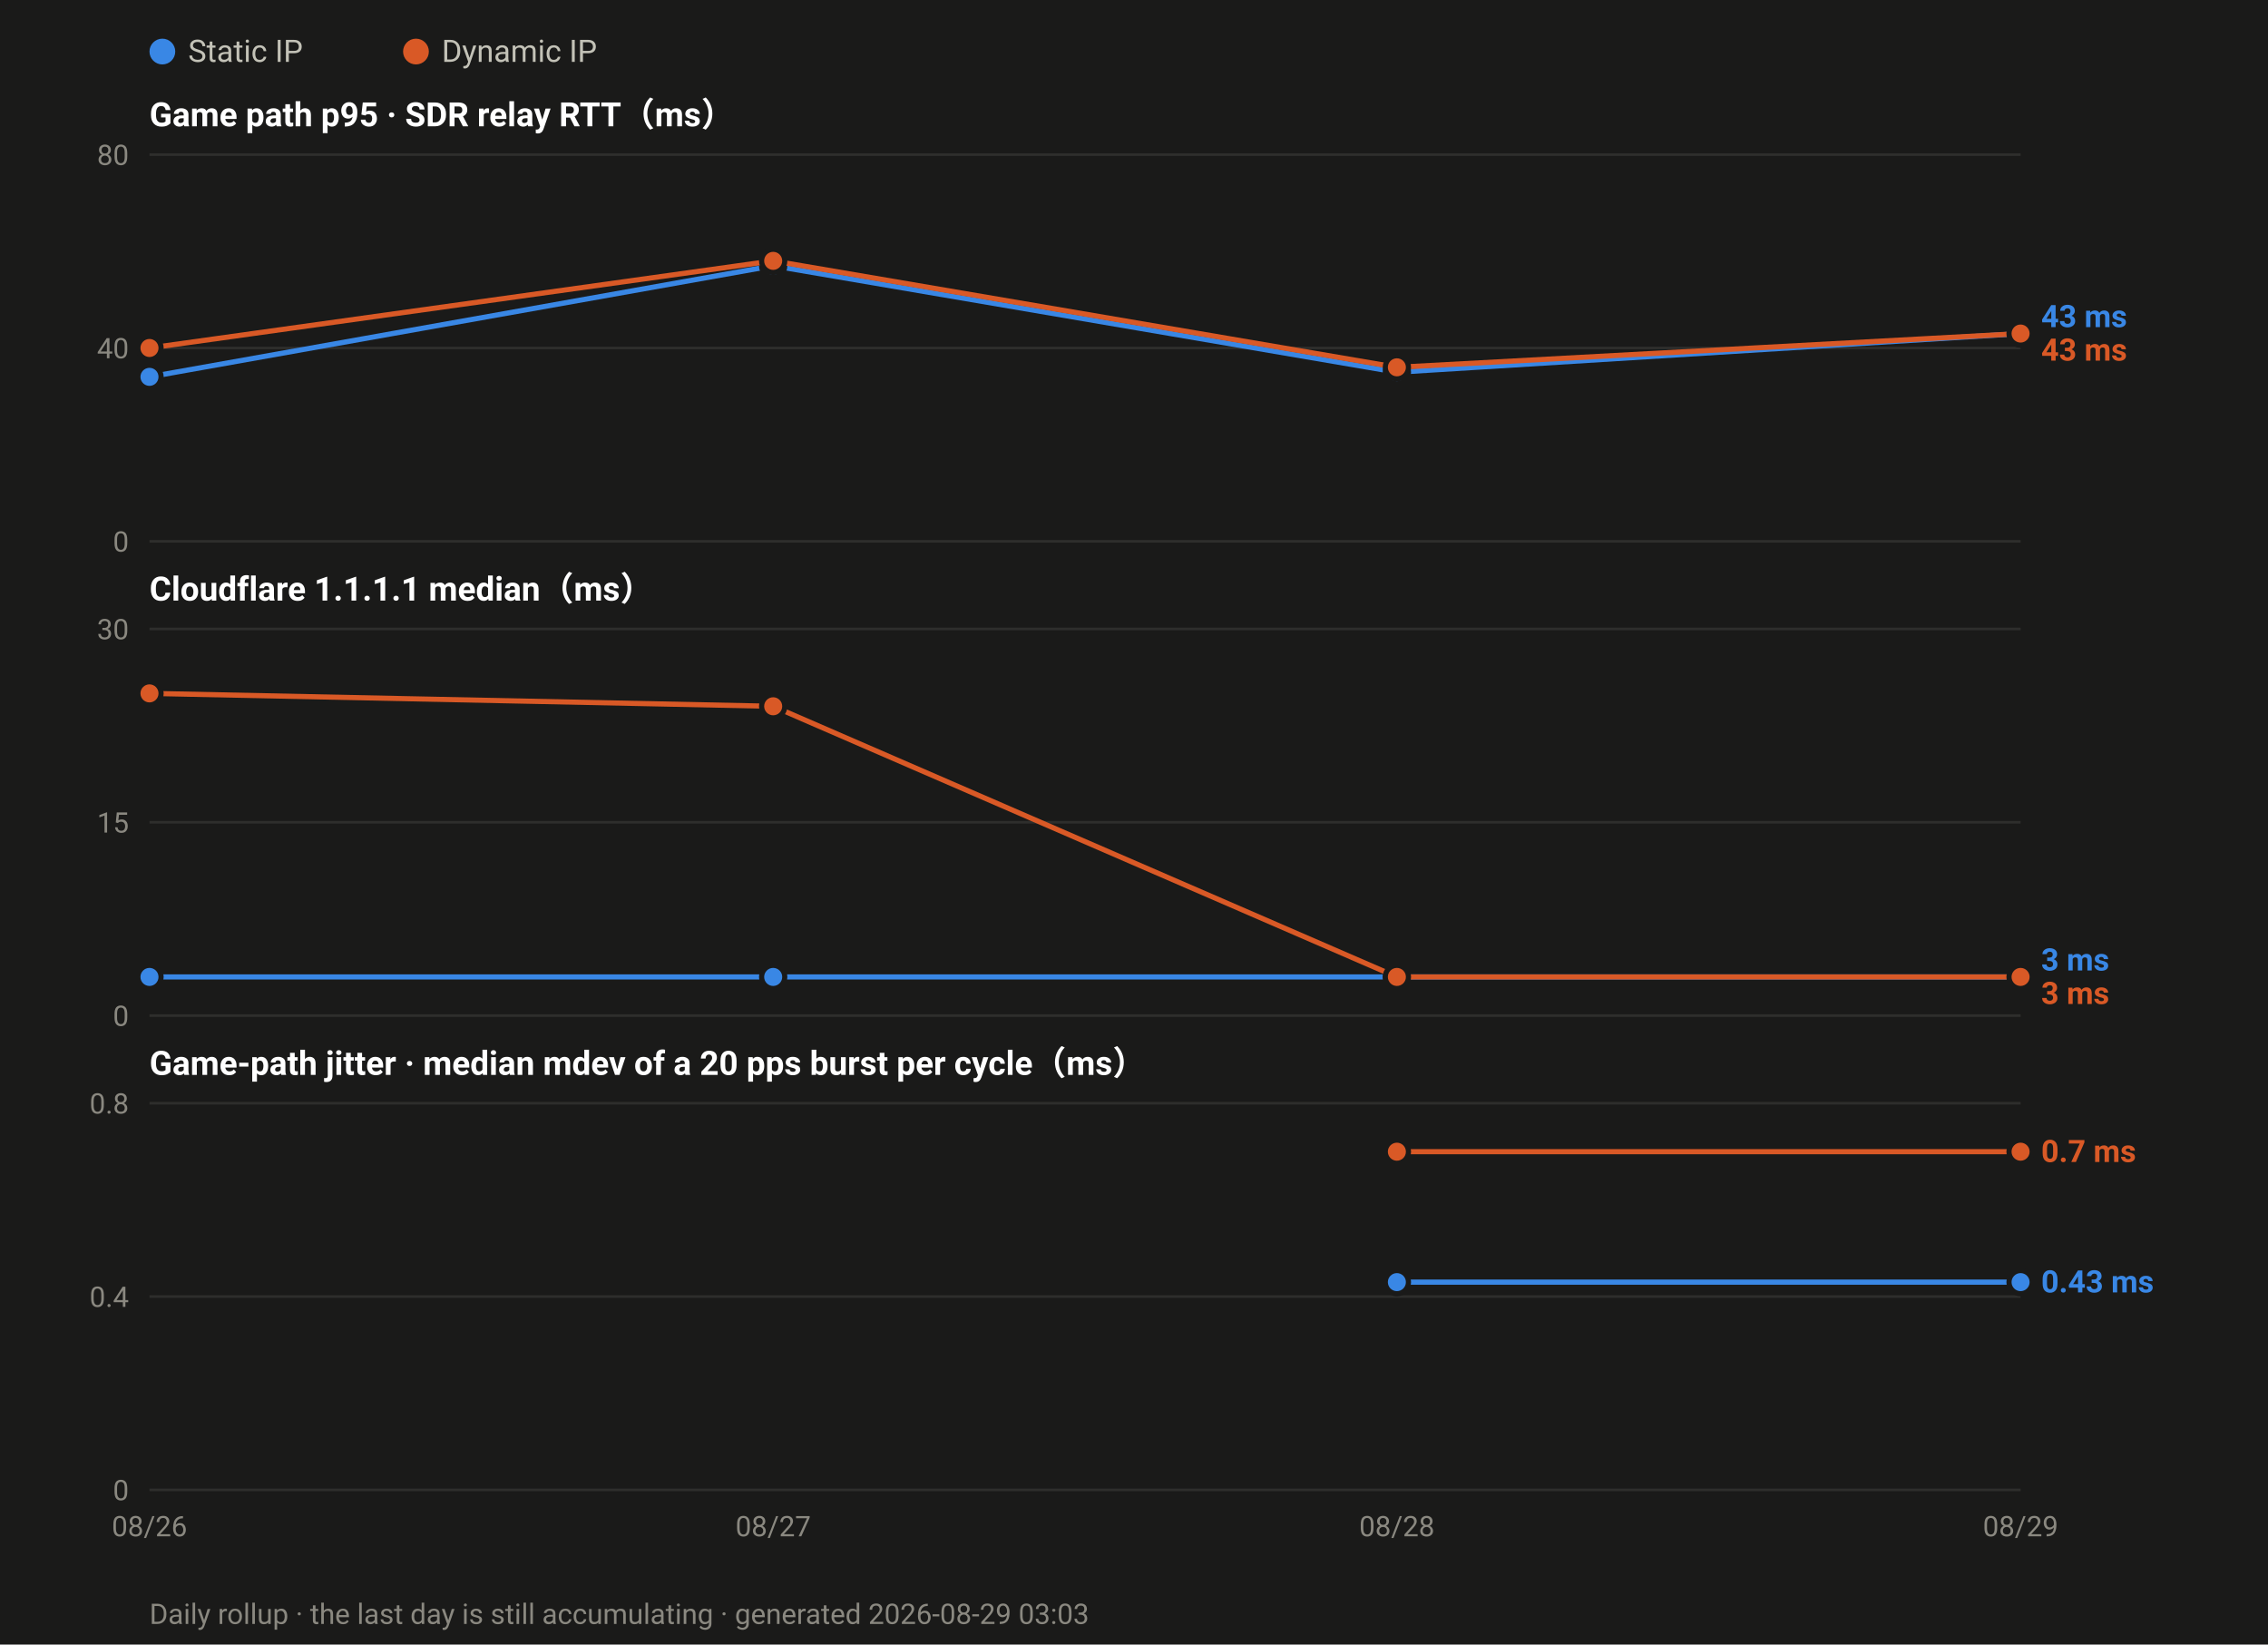
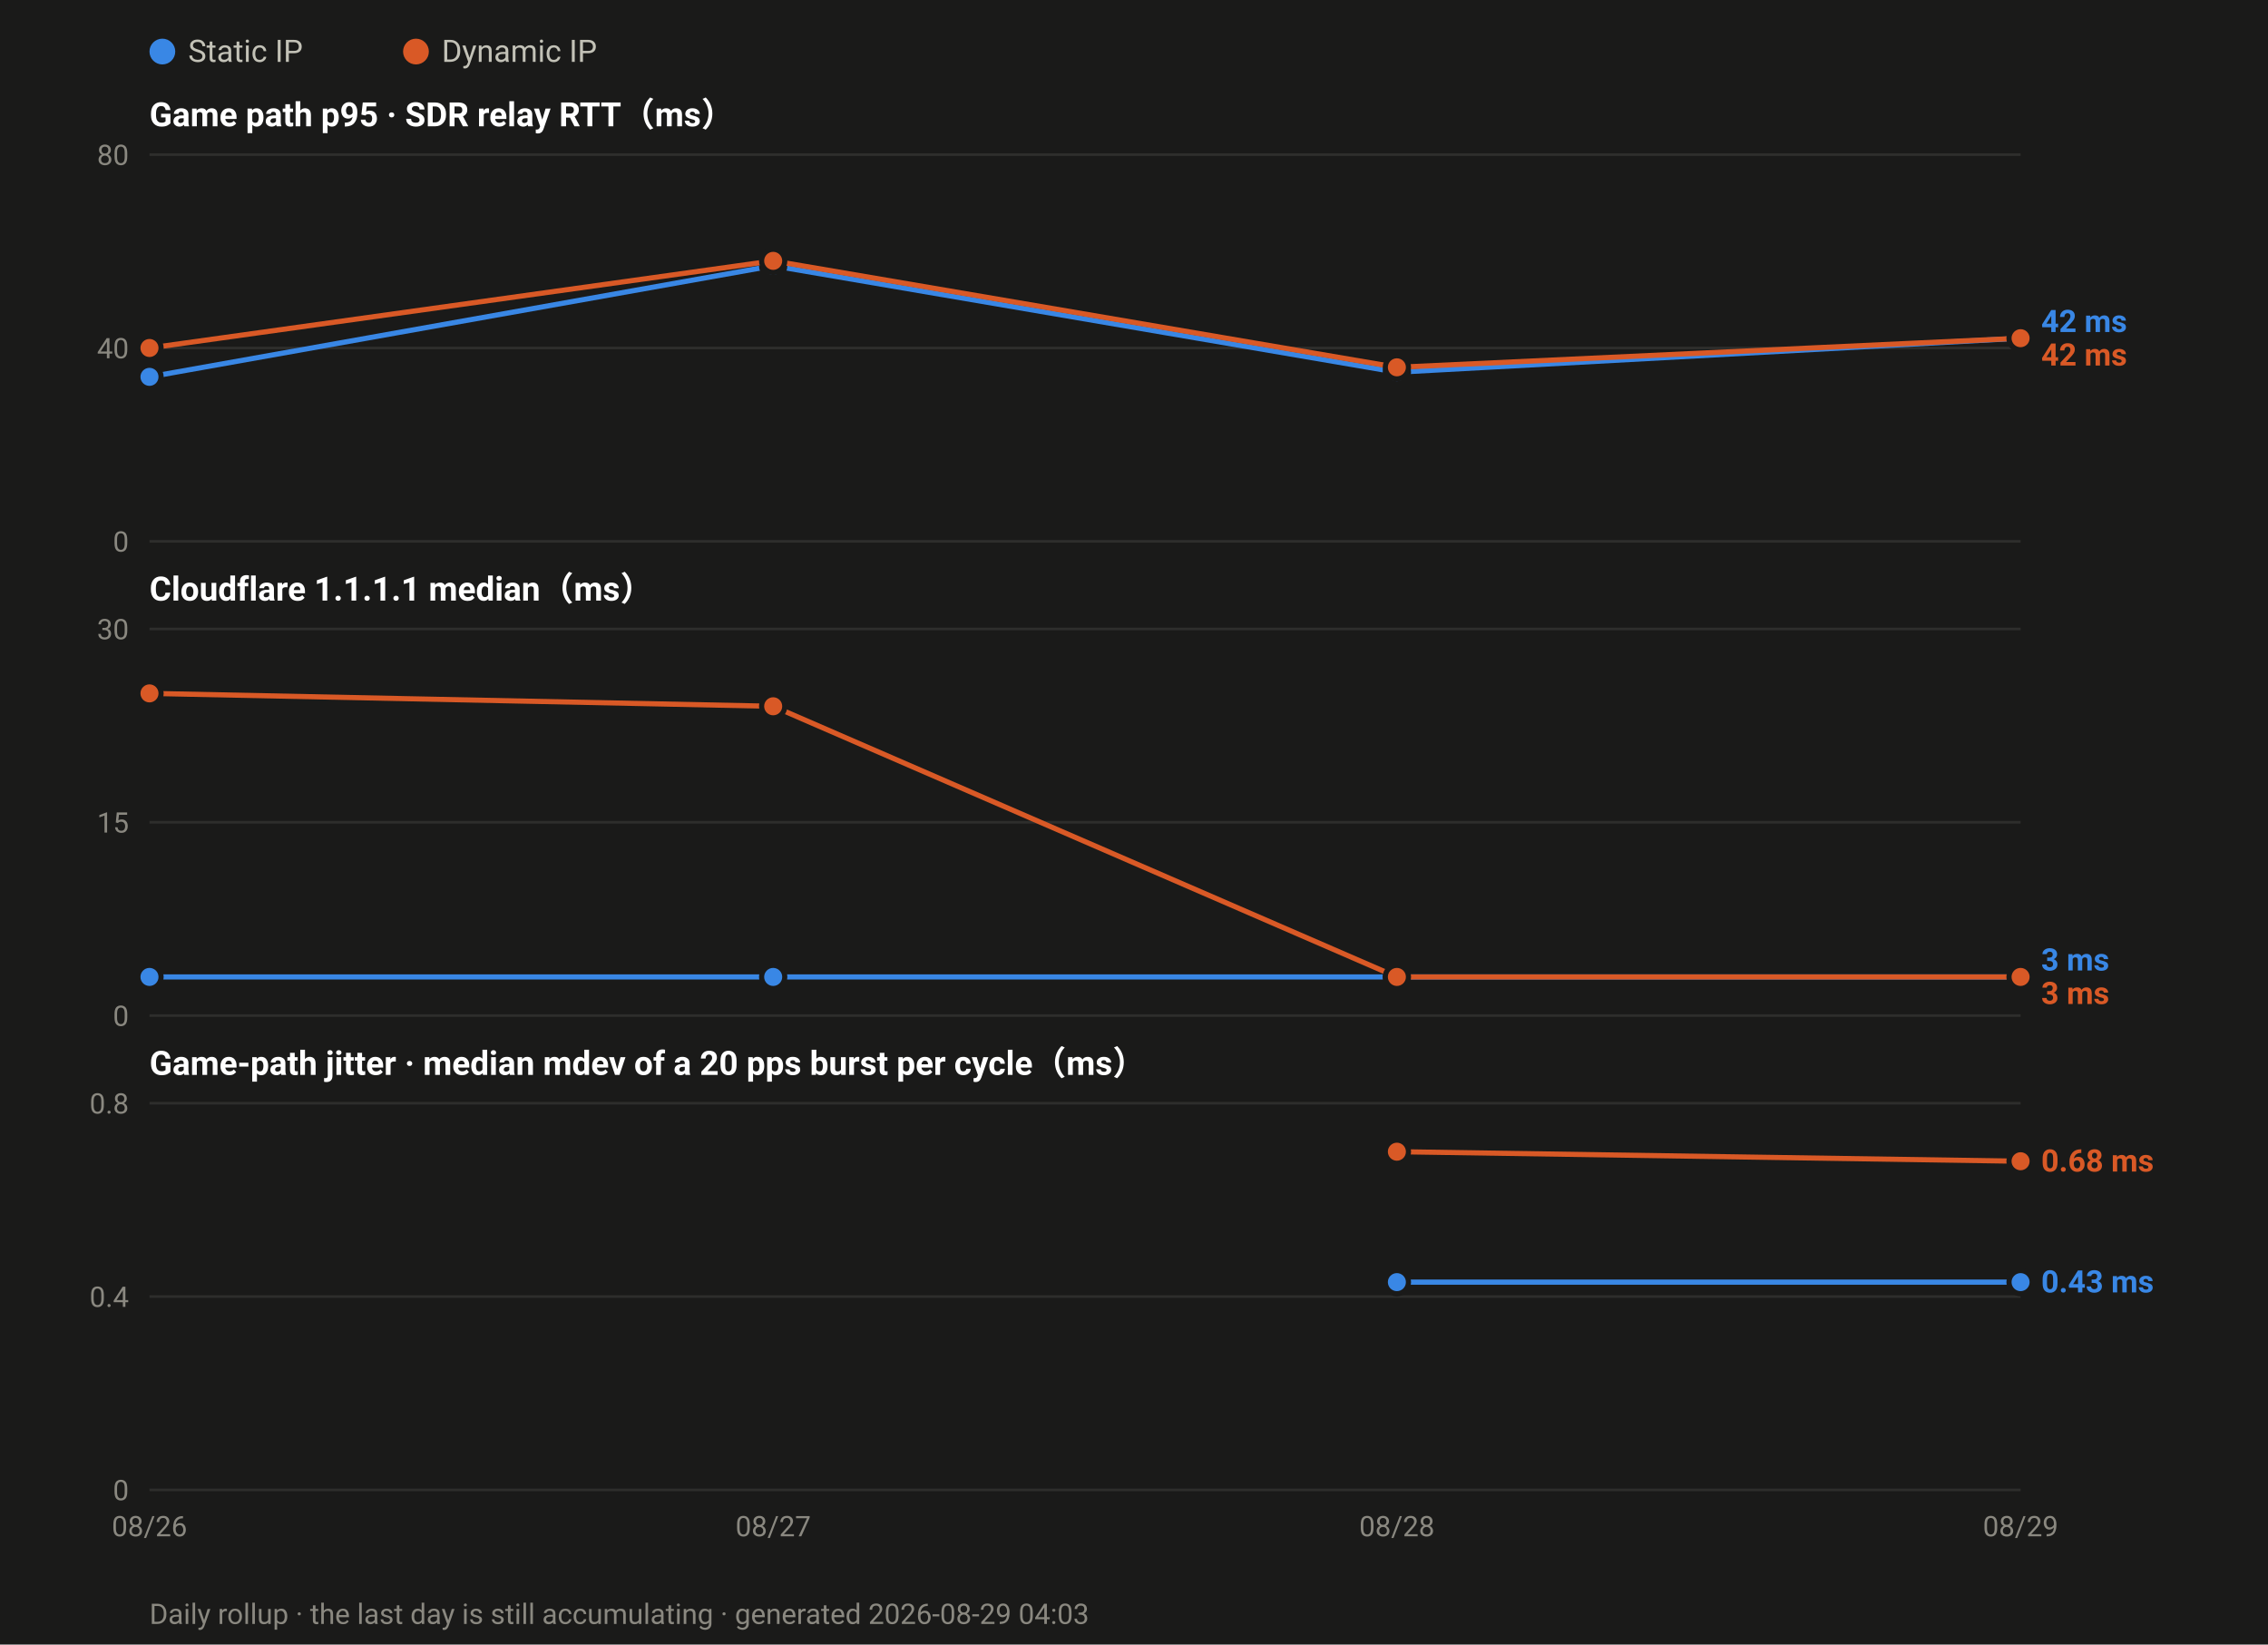
<svg xmlns="http://www.w3.org/2000/svg" width="880" height="638" viewBox="0 0 880 638" font-family="ui-sans-serif,-apple-system,Segoe UI,Roboto,Helvetica,Arial,sans-serif">
  <rect width="880" height="638" fill="#1a1a19" />
  <circle cx="63.0" cy="20" r="5" fill="#3987e5" />
  <text x="73.0" y="24" font-size="12" fill="#c3c2b7">Static IP</text>
  <circle cx="161.4" cy="20" r="5" fill="#d95926" />
  <text x="171.4" y="24" font-size="12" fill="#c3c2b7">Dynamic IP</text>
  <text x="58" y="49.0" font-size="13" font-weight="600" fill="#ffffff">Game path p95 · SDR relay RTT（ms）</text>
  <line x1="58" y1="210.0" x2="784.0" y2="210.0" stroke="#2e2e2c" stroke-width="1" />
  <text x="50" y="214.0" font-size="11" text-anchor="end" fill="#8a8880">0</text>
  <line x1="58" y1="135.0" x2="784.0" y2="135.0" stroke="#2e2e2c" stroke-width="1" />
  <text x="50" y="139.0" font-size="11" text-anchor="end" fill="#8a8880">40</text>
  <line x1="58" y1="60.0" x2="784.0" y2="60.0" stroke="#2e2e2c" stroke-width="1" />
  <text x="50" y="64.0" font-size="11" text-anchor="end" fill="#8a8880">80</text>
-   <polyline fill="none" stroke="#3987e5" stroke-width="2" stroke-linejoin="round" points="58.0,146.2 300.0,103.1 542.0,144.4 784.0,129.4" />
+   <polyline fill="none" stroke="#3987e5" stroke-width="2" stroke-linejoin="round" points="58.0,146.2 300.0,103.1 542.0,144.4 784.0,131.2" />
  <circle cx="58.0" cy="146.2" r="4.5" fill="#3987e5" stroke="#1a1a19" stroke-width="2" />
  <circle cx="300.0" cy="103.1" r="4.5" fill="#3987e5" stroke="#1a1a19" stroke-width="2" />
  <circle cx="542.0" cy="144.4" r="4.5" fill="#3987e5" stroke="#1a1a19" stroke-width="2" />
-   <circle cx="784.0" cy="129.4" r="4.5" fill="#3987e5" stroke="#1a1a19" stroke-width="2" />
-   <polyline fill="none" stroke="#d95926" stroke-width="2" stroke-linejoin="round" points="58.0,135.0 300.0,101.2 542.0,142.5 784.0,129.4" />
+   <circle cx="784.0" cy="131.2" r="4.5" fill="#3987e5" stroke="#1a1a19" stroke-width="2" />
+   <polyline fill="none" stroke="#d95926" stroke-width="2" stroke-linejoin="round" points="58.0,135.0 300.0,101.2 542.0,142.5 784.0,131.2" />
  <circle cx="58.0" cy="135.0" r="4.5" fill="#d95926" stroke="#1a1a19" stroke-width="2" />
  <circle cx="300.0" cy="101.2" r="4.5" fill="#d95926" stroke="#1a1a19" stroke-width="2" />
  <circle cx="542.0" cy="142.5" r="4.5" fill="#d95926" stroke="#1a1a19" stroke-width="2" />
-   <circle cx="784.0" cy="129.4" r="4.5" fill="#d95926" stroke="#1a1a19" stroke-width="2" />
-   <text x="792.0" y="126.9" font-size="12" font-weight="600" fill="#3987e5">43 ms</text>
-   <text x="792.0" y="139.9" font-size="12" font-weight="600" fill="#d95926">43 ms</text>
+   <circle cx="784.0" cy="131.2" r="4.5" fill="#d95926" stroke="#1a1a19" stroke-width="2" />
+   <text x="792.0" y="128.8" font-size="12" font-weight="600" fill="#3987e5">42 ms</text>
+   <text x="792.0" y="141.8" font-size="12" font-weight="600" fill="#d95926">42 ms</text>
  <text x="58" y="233.0" font-size="13" font-weight="600" fill="#ffffff">Cloudflare 1.1.1.1 median（ms）</text>
  <line x1="58" y1="394.0" x2="784.0" y2="394.0" stroke="#2e2e2c" stroke-width="1" />
  <text x="50" y="398.0" font-size="11" text-anchor="end" fill="#8a8880">0</text>
  <line x1="58" y1="319.0" x2="784.0" y2="319.0" stroke="#2e2e2c" stroke-width="1" />
  <text x="50" y="323.0" font-size="11" text-anchor="end" fill="#8a8880">15</text>
  <line x1="58" y1="244.0" x2="784.0" y2="244.0" stroke="#2e2e2c" stroke-width="1" />
  <text x="50" y="248.0" font-size="11" text-anchor="end" fill="#8a8880">30</text>
  <polyline fill="none" stroke="#3987e5" stroke-width="2" stroke-linejoin="round" points="58.0,379.0 300.0,379.0 542.0,379.0 784.0,379.0" />
  <circle cx="58.0" cy="379.0" r="4.5" fill="#3987e5" stroke="#1a1a19" stroke-width="2" />
  <circle cx="300.0" cy="379.0" r="4.5" fill="#3987e5" stroke="#1a1a19" stroke-width="2" />
  <circle cx="542.0" cy="379.0" r="4.5" fill="#3987e5" stroke="#1a1a19" stroke-width="2" />
  <circle cx="784.0" cy="379.0" r="4.5" fill="#3987e5" stroke="#1a1a19" stroke-width="2" />
  <polyline fill="none" stroke="#d95926" stroke-width="2" stroke-linejoin="round" points="58.0,269.0 300.0,274.0 542.0,379.0 784.0,379.0" />
  <circle cx="58.0" cy="269.0" r="4.5" fill="#d95926" stroke="#1a1a19" stroke-width="2" />
  <circle cx="300.0" cy="274.0" r="4.5" fill="#d95926" stroke="#1a1a19" stroke-width="2" />
  <circle cx="542.0" cy="379.0" r="4.5" fill="#d95926" stroke="#1a1a19" stroke-width="2" />
  <circle cx="784.0" cy="379.0" r="4.5" fill="#d95926" stroke="#1a1a19" stroke-width="2" />
  <text x="792.0" y="376.5" font-size="12" font-weight="600" fill="#3987e5">3 ms</text>
  <text x="792.0" y="389.5" font-size="12" font-weight="600" fill="#d95926">3 ms</text>
  <text x="58" y="417.0" font-size="13" font-weight="600" fill="#ffffff">Game-path jitter · median mdev of a 20 pps burst per cycle（ms）</text>
  <line x1="58" y1="578.0" x2="784.0" y2="578.0" stroke="#2e2e2c" stroke-width="1" />
  <text x="50" y="582.0" font-size="11" text-anchor="end" fill="#8a8880">0</text>
  <line x1="58" y1="503.0" x2="784.0" y2="503.0" stroke="#2e2e2c" stroke-width="1" />
  <text x="50" y="507.0" font-size="11" text-anchor="end" fill="#8a8880">0.4</text>
  <line x1="58" y1="428.0" x2="784.0" y2="428.0" stroke="#2e2e2c" stroke-width="1" />
  <text x="50" y="432.0" font-size="11" text-anchor="end" fill="#8a8880">0.8</text>
  <polyline fill="none" stroke="#3987e5" stroke-width="2" stroke-linejoin="round" points="542.0,497.4 784.0,497.4" />
  <circle cx="542.0" cy="497.4" r="4.5" fill="#3987e5" stroke="#1a1a19" stroke-width="2" />
  <circle cx="784.0" cy="497.4" r="4.5" fill="#3987e5" stroke="#1a1a19" stroke-width="2" />
-   <polyline fill="none" stroke="#d95926" stroke-width="2" stroke-linejoin="round" points="542.0,446.8 784.0,446.8" />
+   <polyline fill="none" stroke="#d95926" stroke-width="2" stroke-linejoin="round" points="542.0,446.8 784.0,450.5" />
  <circle cx="542.0" cy="446.8" r="4.5" fill="#d95926" stroke="#1a1a19" stroke-width="2" />
-   <circle cx="784.0" cy="446.8" r="4.5" fill="#d95926" stroke="#1a1a19" stroke-width="2" />
-   <text x="792.0" y="450.8" font-size="12" font-weight="600" fill="#d95926">0.7 ms</text>
+   <circle cx="784.0" cy="450.5" r="4.5" fill="#d95926" stroke="#1a1a19" stroke-width="2" />
+   <text x="792.0" y="454.5" font-size="12" font-weight="600" fill="#d95926">0.68 ms</text>
  <text x="792.0" y="501.4" font-size="12" font-weight="600" fill="#3987e5">0.43 ms</text>
  <text x="58.0" y="596.0" font-size="11" text-anchor="middle" fill="#8a8880">08/26</text>
  <text x="300.0" y="596.0" font-size="11" text-anchor="middle" fill="#8a8880">08/27</text>
  <text x="542.0" y="596.0" font-size="11" text-anchor="middle" fill="#8a8880">08/28</text>
  <text x="784.0" y="596.0" font-size="11" text-anchor="middle" fill="#8a8880">08/29</text>
-   <text x="58" y="630" font-size="11" fill="#8a8880">Daily rollup · the last day is still accumulating · generated 2026-08-29 03:03</text>
+   <text x="58" y="630" font-size="11" fill="#8a8880">Daily rollup · the last day is still accumulating · generated 2026-08-29 04:03</text>
</svg>
